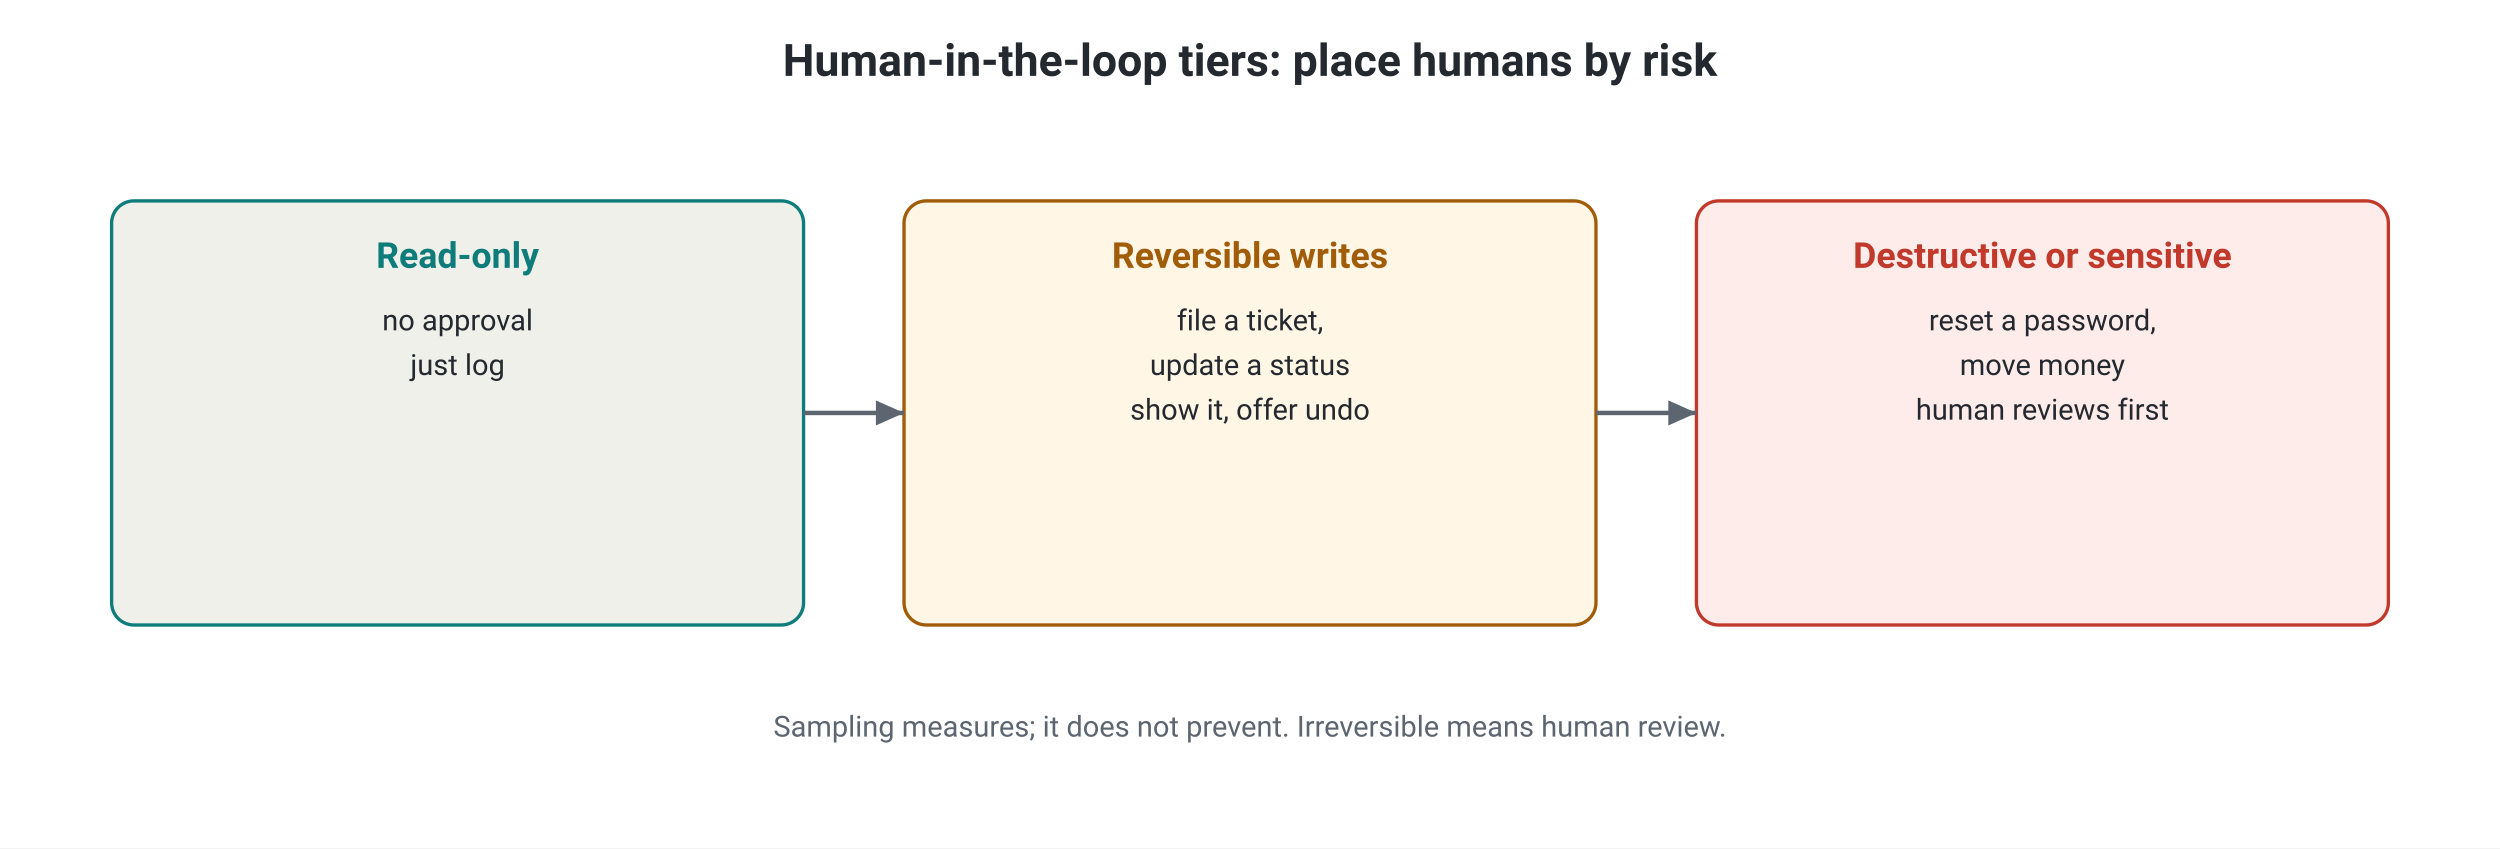
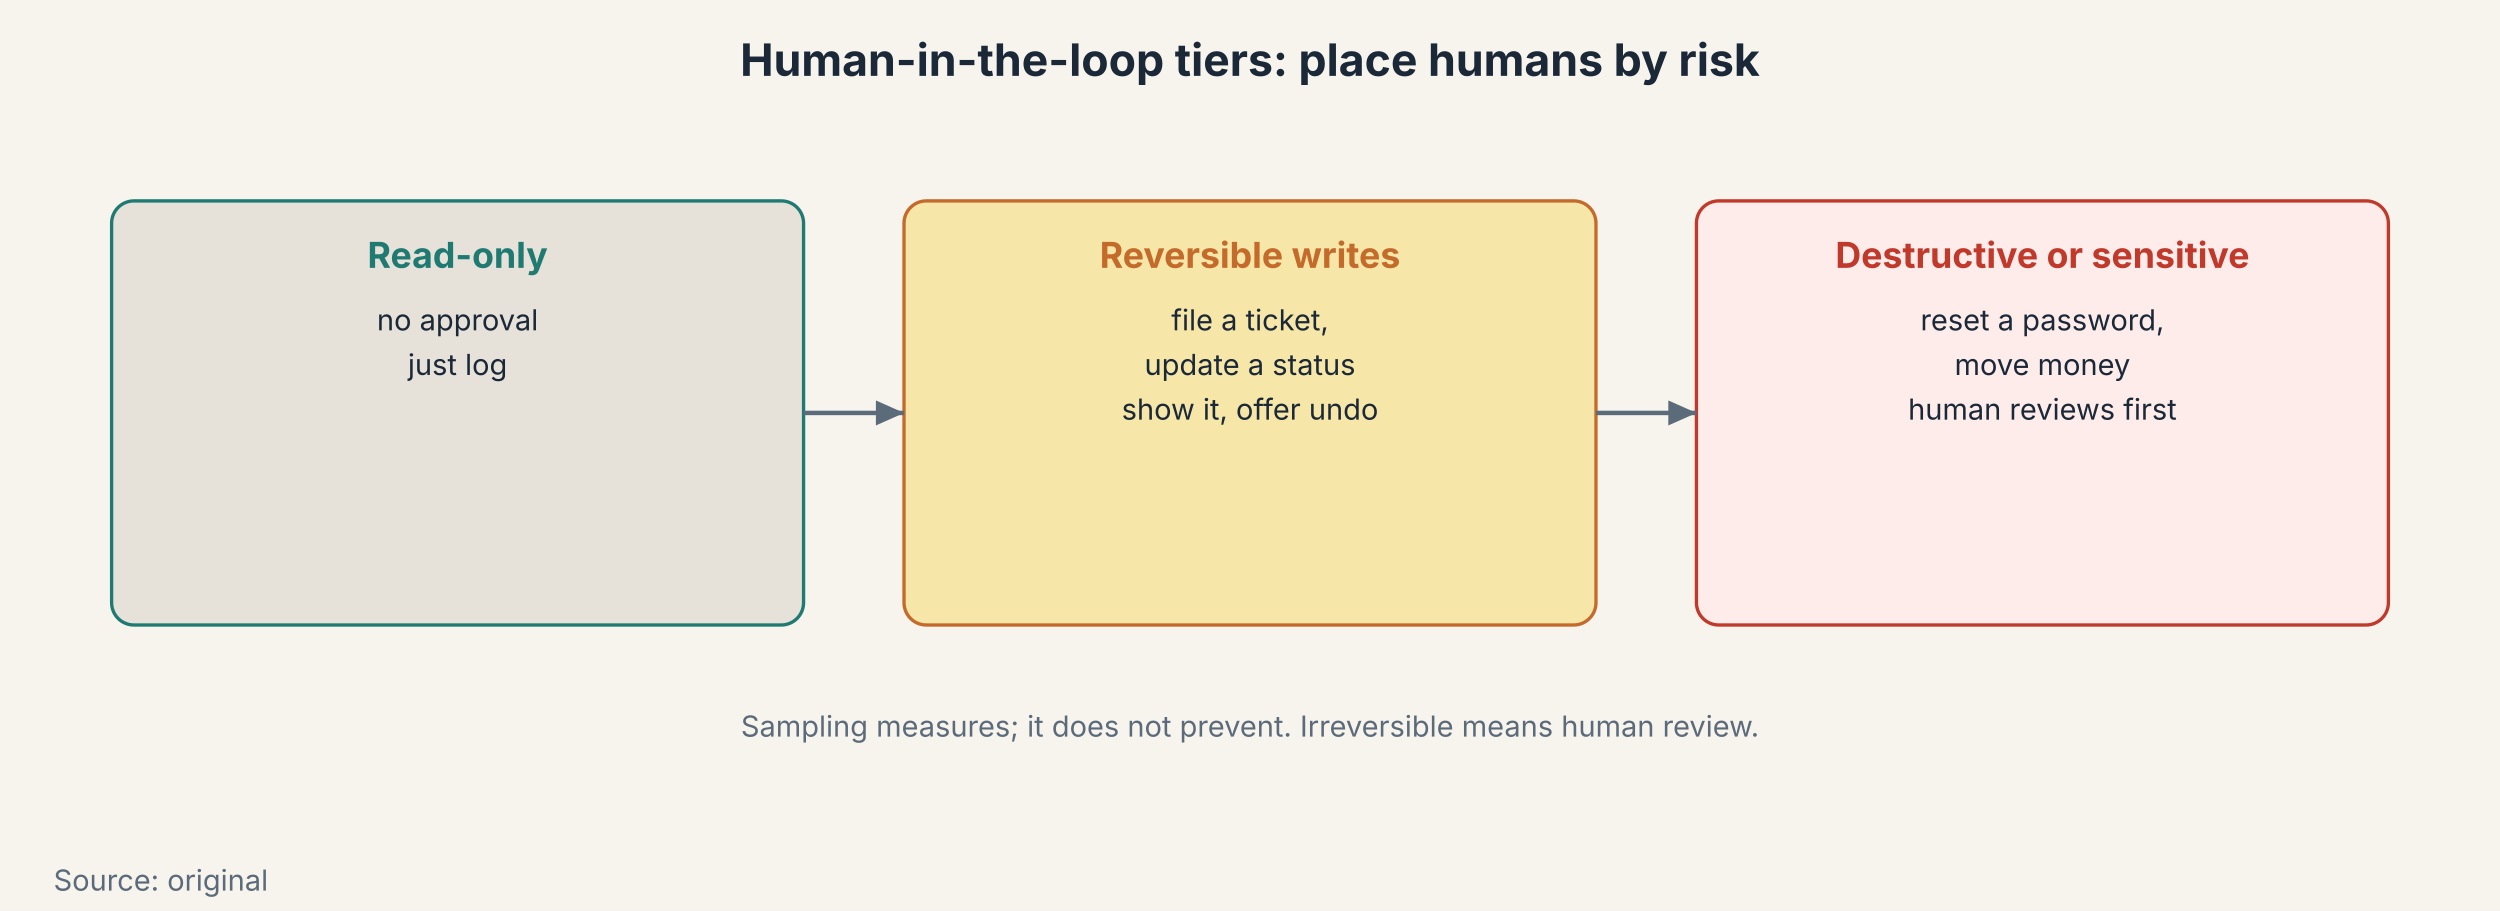
- <svg xmlns="http://www.w3.org/2000/svg" width="1120" height="380" viewBox="0 0 1120 380" font-family="-apple-system,Segoe UI,Roboto,Helvetica,Arial,sans-serif">
-   <rect x="0" y="0" width="1120" height="380" fill="#FFFFFF" />
+ <svg xmlns="http://www.w3.org/2000/svg" width="1120" height="408" viewBox="0 0 1120 408" font-family="Anthropic Sans, Inter, 'Source Sans 3', sans-serif">
+   <rect x="0" y="0" width="1120" height="408" fill="#F7F4EE" />
  <defs>
    <marker id="ah" viewBox="0 0 10 10" refX="9" refY="5" markerWidth="7" markerHeight="7" orient="auto-start-reverse">
-       <path d="M 0 1 L 9 5 L 0 9 z" fill="#5C6570" />
+       <path d="M 0 1 L 9 5 L 0 9 z" fill="#5C6B7A" />
    </marker>
    <marker id="ahb" viewBox="0 0 10 10" refX="9" refY="5" markerWidth="7" markerHeight="7" orient="auto-start-reverse">
-       <path d="M 0 1 L 9 5 L 0 9 z" fill="#1F5FBF" />
+       <path d="M 0 1 L 9 5 L 0 9 z" fill="#1E4D8C" />
    </marker>
  </defs>
-   <text x="560.0" y="34" font-size="20" text-anchor="middle" font-weight="700" fill="#24292F">Human-in-the-loop tiers: place humans by risk</text>
-   <rect x="50" y="90" width="310" height="190" rx="10" fill="#EFF0EA" stroke="#0E7C7B" stroke-width="1.5" />
-   <text x="205.0" y="120" font-size="16" text-anchor="middle" font-weight="700" fill="#0E7C7B">Read-only</text>
-   <text x="205.0" y="148" font-size="13" text-anchor="middle" fill="#24292F">no approval</text>
-   <text x="205.0" y="168" font-size="13" text-anchor="middle" fill="#24292F">just log</text>
-   <rect x="405" y="90" width="310" height="190" rx="10" fill="#FFF6E6" stroke="#A15C07" stroke-width="1.5" />
-   <text x="560.0" y="120" font-size="16" text-anchor="middle" font-weight="700" fill="#A15C07">Reversible writes</text>
-   <text x="560.0" y="148" font-size="13" text-anchor="middle" fill="#24292F">file a ticket,</text>
-   <text x="560.0" y="168" font-size="13" text-anchor="middle" fill="#24292F">update a status</text>
-   <text x="560.0" y="188" font-size="13" text-anchor="middle" fill="#24292F">show it, offer undo</text>
+   <text x="560.0" y="34" font-size="20" text-anchor="middle" font-weight="700" fill="#1B2838">Human-in-the-loop tiers: place humans by risk</text>
+   <rect x="50" y="90" width="310" height="190" rx="10" fill="#E6E2DA" stroke="#1F7A72" stroke-width="1.5" />
+   <text x="205.0" y="120" font-size="16" text-anchor="middle" font-weight="700" fill="#1F7A72">Read-only</text>
+   <text x="205.0" y="148" font-size="13" text-anchor="middle" fill="#1B2838">no approval</text>
+   <text x="205.0" y="168" font-size="13" text-anchor="middle" fill="#1B2838">just log</text>
+   <rect x="405" y="90" width="310" height="190" rx="10" fill="#F6E7A8" stroke="#C46B2C" stroke-width="1.5" />
+   <text x="560.0" y="120" font-size="16" text-anchor="middle" font-weight="700" fill="#C46B2C">Reversible writes</text>
+   <text x="560.0" y="148" font-size="13" text-anchor="middle" fill="#1B2838">file a ticket,</text>
+   <text x="560.0" y="168" font-size="13" text-anchor="middle" fill="#1B2838">update a status</text>
+   <text x="560.0" y="188" font-size="13" text-anchor="middle" fill="#1B2838">show it, offer undo</text>
  <rect x="760" y="90" width="310" height="190" rx="10" fill="#FDECEA" stroke="#C0392B" stroke-width="1.5" />
  <text x="915.0" y="120" font-size="16" text-anchor="middle" font-weight="700" fill="#C0392B">Destructive or sensitive</text>
-   <text x="915.0" y="148" font-size="13" text-anchor="middle" fill="#24292F">reset a password,</text>
-   <text x="915.0" y="168" font-size="13" text-anchor="middle" fill="#24292F">move money</text>
-   <text x="915.0" y="188" font-size="13" text-anchor="middle" fill="#24292F">human reviews first</text>
-   <line x1="360" y1="185" x2="405" y2="185" stroke="#5C6570" stroke-width="2" marker-end="url(#ah)" />
-   <line x1="715" y1="185" x2="760" y2="185" stroke="#5C6570" stroke-width="2" marker-end="url(#ah)" />
-   <text x="560.0" y="330" font-size="13" text-anchor="middle" font-weight="400" fill="#5C6570">Sampling measures; it does not prevent. Irreversible means human review.</text>
+   <text x="915.0" y="148" font-size="13" text-anchor="middle" fill="#1B2838">reset a password,</text>
+   <text x="915.0" y="168" font-size="13" text-anchor="middle" fill="#1B2838">move money</text>
+   <text x="915.0" y="188" font-size="13" text-anchor="middle" fill="#1B2838">human reviews first</text>
+   <line x1="360" y1="185" x2="405" y2="185" stroke="#5C6B7A" stroke-width="2" marker-end="url(#ah)" />
+   <line x1="715" y1="185" x2="760" y2="185" stroke="#5C6B7A" stroke-width="2" marker-end="url(#ah)" />
+   <text x="560.0" y="330" font-size="13" text-anchor="middle" font-weight="400" fill="#5C6B7A">Sampling measures; it does not prevent. Irreversible means human review.</text>
+   <text x="24" y="399" font-size="13" fill="#5C6B7A">Source: original</text>
</svg>
